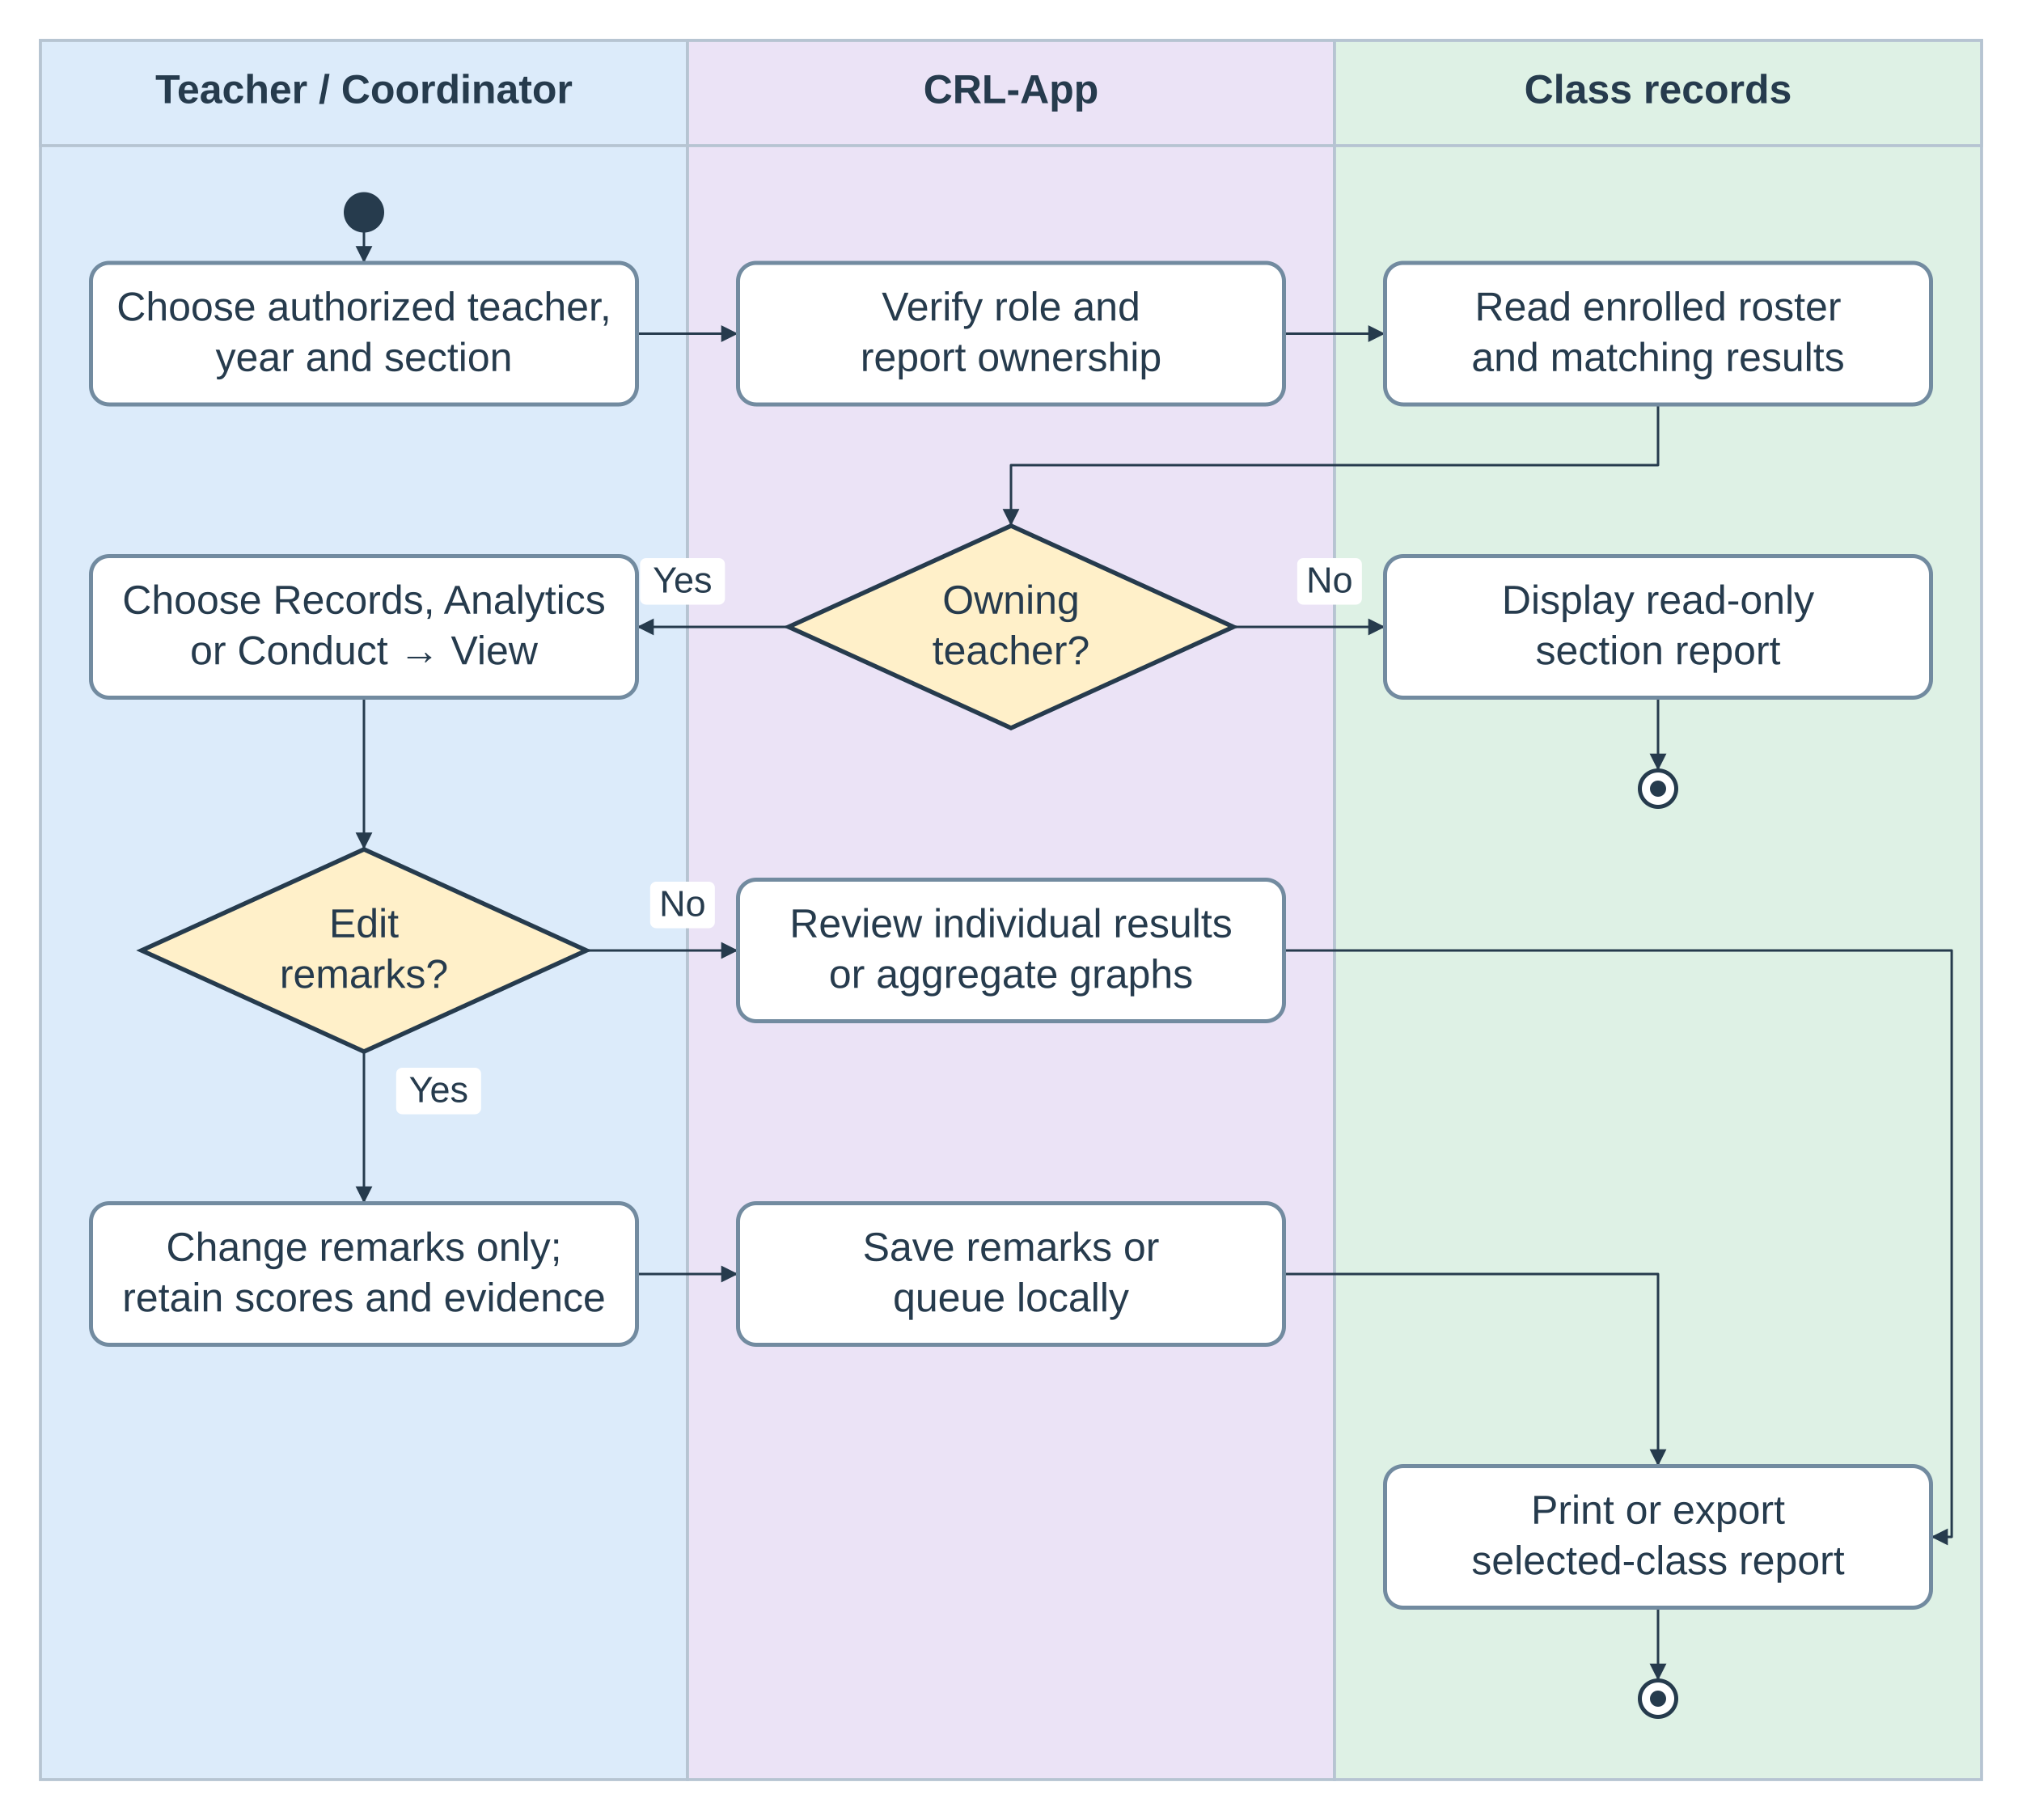
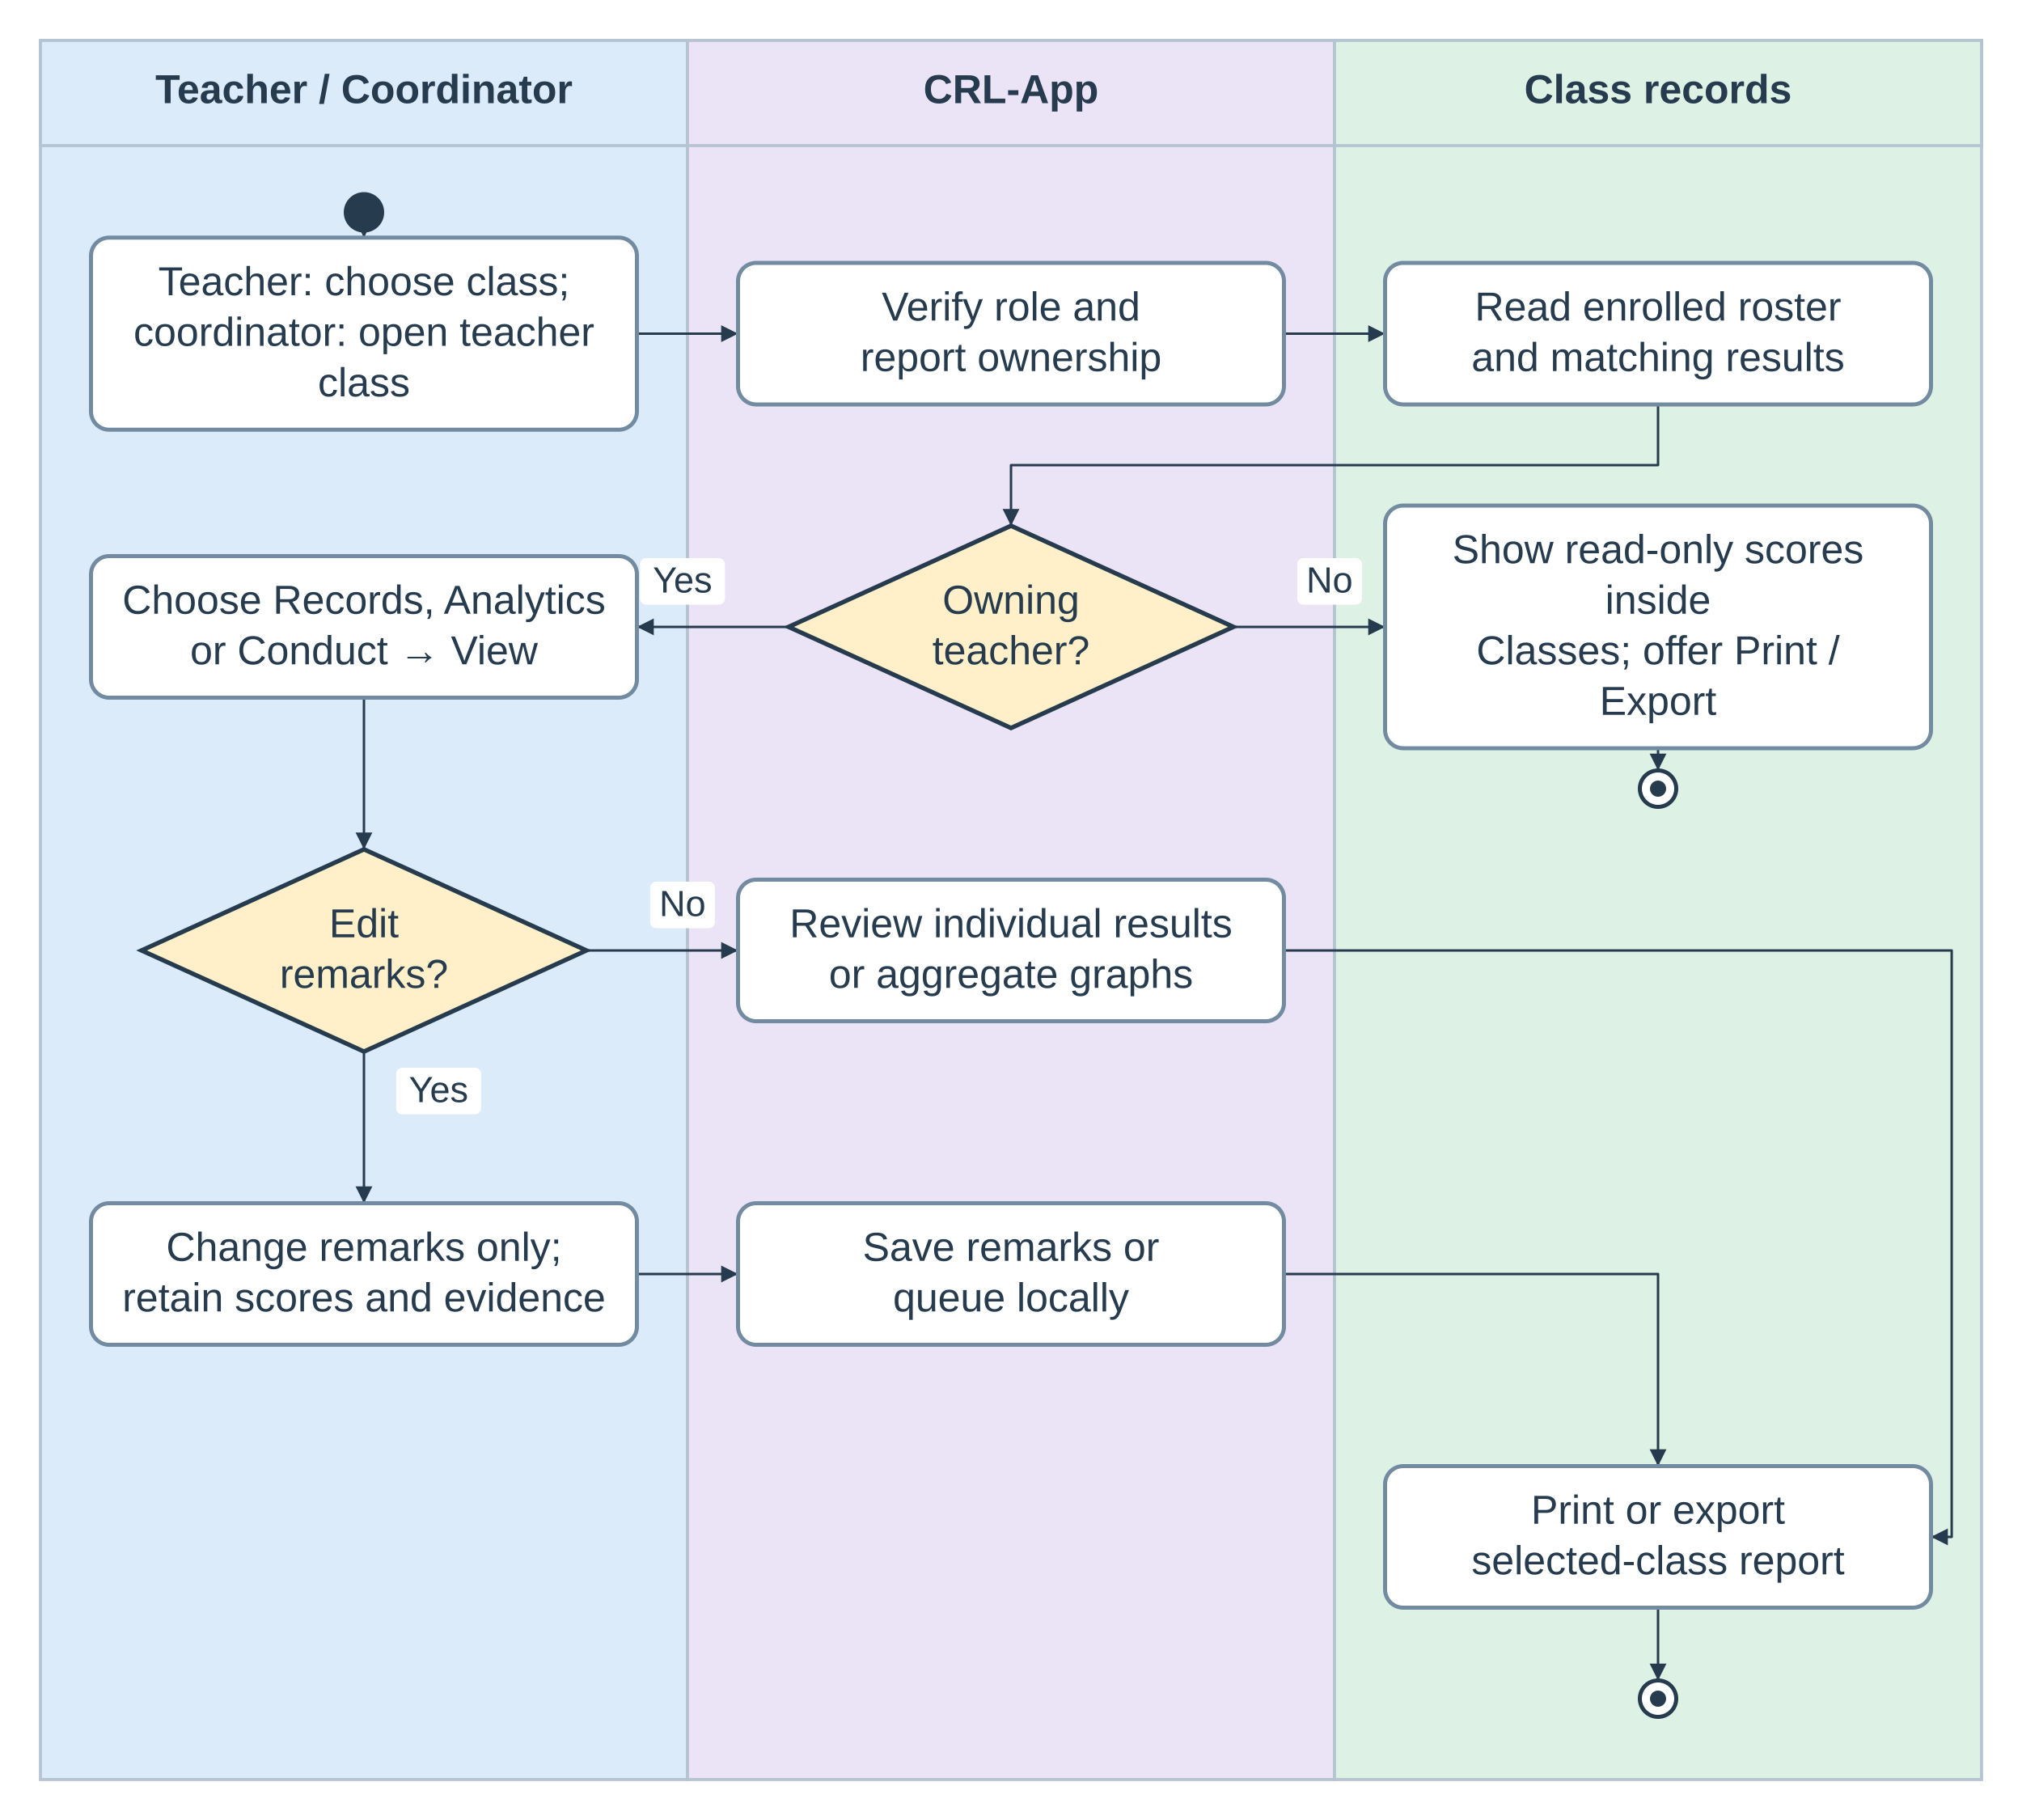
<svg xmlns="http://www.w3.org/2000/svg" width="1000" height="900" viewBox="0 0 1000 900">
  <rect width="100%" height="100%" fill="white" />
  <defs>
    <marker id="arrow" viewBox="0 0 12 12" refX="11" refY="6" markerWidth="10" markerHeight="10" markerUnits="userSpaceOnUse" orient="auto-start-reverse">
      <path d="M1,1 L11,6 L1,11 Z" fill="#263b4d" />
    </marker>
  </defs>
  <rect x="20.0" y="20" width="320.0" height="860" rx="0" fill="#dcebfa" stroke="#b6c4d2" stroke-width="1.5" />
  <rect x="20.0" y="20" width="320.0" height="52" rx="0" fill="#dcebfa" stroke="#b6c4d2" stroke-width="1.5" />
  <rect x="340.0" y="20" width="320.0" height="860" rx="0" fill="#ebe3f6" stroke="#b6c4d2" stroke-width="1.5" />
  <rect x="340.0" y="20" width="320.0" height="52" rx="0" fill="#ebe3f6" stroke="#b6c4d2" stroke-width="1.5" />
  <rect x="660.0" y="20" width="320.0" height="860" rx="0" fill="#def1e5" stroke="#b6c4d2" stroke-width="1.5" />
  <rect x="660.0" y="20" width="320.0" height="52" rx="0" fill="#def1e5" stroke="#b6c4d2" stroke-width="1.5" />
-   <polyline points="180.0,114.0 180.0,130.0" fill="none" stroke="#263b4d" stroke-width="1.2" stroke-linejoin="round" marker-end="url(#arrow)" />
+   <polyline points="180.0,114.0 180.0,117.5" fill="none" stroke="#263b4d" stroke-width="1.2" stroke-linejoin="round" marker-end="url(#arrow)" />
  <polyline points="315.0,165.0 365.0,165.0" fill="none" stroke="#263b4d" stroke-width="1.2" stroke-linejoin="round" marker-end="url(#arrow)" />
  <polyline points="635.0,165.0 685.0,165.0" fill="none" stroke="#263b4d" stroke-width="1.2" stroke-linejoin="round" marker-end="url(#arrow)" />
  <polyline points="820.0,200.0 820.0,230 500.0,230 500.0,260.0" fill="none" stroke="#263b4d" stroke-width="1.2" stroke-linejoin="round" marker-end="url(#arrow)" />
  <polyline points="610.0,310.0 685.0,310.0" fill="none" stroke="#263b4d" stroke-width="1.2" stroke-linejoin="round" marker-end="url(#arrow)" />
-   <polyline points="820.0,345.0 820.0,381.0" fill="none" stroke="#263b4d" stroke-width="1.2" stroke-linejoin="round" marker-end="url(#arrow)" />
+   <polyline points="820.0,370.0 820.0,381.0" fill="none" stroke="#263b4d" stroke-width="1.2" stroke-linejoin="round" marker-end="url(#arrow)" />
  <polyline points="390.0,310.0 315.0,310.0" fill="none" stroke="#263b4d" stroke-width="1.2" stroke-linejoin="round" marker-end="url(#arrow)" />
  <polyline points="180.0,345.0 180.0,420.0" fill="none" stroke="#263b4d" stroke-width="1.2" stroke-linejoin="round" marker-end="url(#arrow)" />
  <polyline points="290.0,470.0 365.0,470.0" fill="none" stroke="#263b4d" stroke-width="1.2" stroke-linejoin="round" marker-end="url(#arrow)" />
  <polyline points="180.0,520.0 180.0,595.0" fill="none" stroke="#263b4d" stroke-width="1.2" stroke-linejoin="round" marker-end="url(#arrow)" />
  <polyline points="315.0,630.0 365.0,630.0" fill="none" stroke="#263b4d" stroke-width="1.2" stroke-linejoin="round" marker-end="url(#arrow)" />
  <polyline points="635.0,630.0 820.0,630 820.0,725.0" fill="none" stroke="#263b4d" stroke-width="1.2" stroke-linejoin="round" marker-end="url(#arrow)" />
  <polyline points="635.0,470.0 965.231,470 965.231,760 955.0,760.0" fill="none" stroke="#263b4d" stroke-width="1.2" stroke-linejoin="round" marker-end="url(#arrow)" />
  <polyline points="820.0,795.0 820.0,831.0" fill="none" stroke="#263b4d" stroke-width="1.2" stroke-linejoin="round" marker-end="url(#arrow)" />
  <text x="180.0" y="51.0" text-anchor="middle" font-family="Arial,sans-serif" font-size="20" fill="#263b4d" font-weight="bold">Teacher / Coordinator</text>
  <text x="500.0" y="51.0" text-anchor="middle" font-family="Arial,sans-serif" font-size="20" fill="#263b4d" font-weight="bold">CRL-App</text>
  <text x="820.0" y="51.0" text-anchor="middle" font-family="Arial,sans-serif" font-size="20" fill="#263b4d" font-weight="bold">Class records</text>
  <circle cx="180" cy="105" r="9.0" fill="#263b4d" stroke="#263b4d" stroke-width="2" />
-   <rect x="45.0" y="130.0" width="270" height="70" rx="9" fill="white" stroke="#728ba0" stroke-width="2" />
-   <text x="180" y="158.5" text-anchor="middle" font-family="Arial,sans-serif" font-size="20" fill="#263b4d">Choose authorized teacher,</text>
-   <text x="180" y="183.5" text-anchor="middle" font-family="Arial,sans-serif" font-size="20" fill="#263b4d">year and section</text>
+   <rect x="45.0" y="117.5" width="270" height="95" rx="9" fill="white" stroke="#728ba0" stroke-width="2" />
+   <text x="180" y="146.0" text-anchor="middle" font-family="Arial,sans-serif" font-size="20" fill="#263b4d">Teacher: choose class;</text>
+   <text x="180" y="171.0" text-anchor="middle" font-family="Arial,sans-serif" font-size="20" fill="#263b4d">coordinator: open teacher</text>
+   <text x="180" y="196.0" text-anchor="middle" font-family="Arial,sans-serif" font-size="20" fill="#263b4d">class</text>
  <rect x="365.0" y="130.0" width="270" height="70" rx="9" fill="white" stroke="#728ba0" stroke-width="2" />
  <text x="500" y="158.5" text-anchor="middle" font-family="Arial,sans-serif" font-size="20" fill="#263b4d">Verify role and</text>
  <text x="500" y="183.5" text-anchor="middle" font-family="Arial,sans-serif" font-size="20" fill="#263b4d">report ownership</text>
  <rect x="685.0" y="130.0" width="270" height="70" rx="9" fill="white" stroke="#728ba0" stroke-width="2" />
  <text x="820" y="158.5" text-anchor="middle" font-family="Arial,sans-serif" font-size="20" fill="#263b4d">Read enrolled roster</text>
  <text x="820" y="183.5" text-anchor="middle" font-family="Arial,sans-serif" font-size="20" fill="#263b4d">and matching results</text>
  <polygon points="500,260.0 610.0,310 500,360.0 390.0,310" fill="#fff0c9" stroke="#263b4d" stroke-width="2.2" />
  <text x="500" y="303.5" text-anchor="middle" font-family="Arial,sans-serif" font-size="20" fill="#263b4d">Owning</text>
  <text x="500" y="328.5" text-anchor="middle" font-family="Arial,sans-serif" font-size="20" fill="#263b4d">teacher?</text>
-   <rect x="685.0" y="275.0" width="270" height="70" rx="9" fill="white" stroke="#728ba0" stroke-width="2" />
-   <text x="820" y="303.5" text-anchor="middle" font-family="Arial,sans-serif" font-size="20" fill="#263b4d">Display read-only</text>
-   <text x="820" y="328.5" text-anchor="middle" font-family="Arial,sans-serif" font-size="20" fill="#263b4d">section report</text>
+   <rect x="685.0" y="250.0" width="270" height="120" rx="9" fill="white" stroke="#728ba0" stroke-width="2" />
+   <text x="820" y="278.5" text-anchor="middle" font-family="Arial,sans-serif" font-size="20" fill="#263b4d">Show read-only scores</text>
+   <text x="820" y="303.5" text-anchor="middle" font-family="Arial,sans-serif" font-size="20" fill="#263b4d">inside</text>
+   <text x="820" y="328.5" text-anchor="middle" font-family="Arial,sans-serif" font-size="20" fill="#263b4d">Classes; offer Print /</text>
+   <text x="820" y="353.5" text-anchor="middle" font-family="Arial,sans-serif" font-size="20" fill="#263b4d">Export</text>
  <circle cx="820" cy="390" r="9.0" fill="white" stroke="#263b4d" stroke-width="2" />
  <circle cx="820" cy="390" r="4.0" fill="#263b4d" />
  <rect x="45.0" y="275.0" width="270" height="70" rx="9" fill="white" stroke="#728ba0" stroke-width="2" />
  <text x="180" y="303.5" text-anchor="middle" font-family="Arial,sans-serif" font-size="20" fill="#263b4d">Choose Records, Analytics</text>
  <text x="180" y="328.5" text-anchor="middle" font-family="Arial,sans-serif" font-size="20" fill="#263b4d">or Conduct → View</text>
  <polygon points="180,420.0 290.0,470 180,520.0 70.0,470" fill="#fff0c9" stroke="#263b4d" stroke-width="2.2" />
  <text x="180" y="463.5" text-anchor="middle" font-family="Arial,sans-serif" font-size="20" fill="#263b4d">Edit</text>
  <text x="180" y="488.5" text-anchor="middle" font-family="Arial,sans-serif" font-size="20" fill="#263b4d">remarks?</text>
  <rect x="365.0" y="435.0" width="270" height="70" rx="9" fill="white" stroke="#728ba0" stroke-width="2" />
  <text x="500" y="463.5" text-anchor="middle" font-family="Arial,sans-serif" font-size="20" fill="#263b4d">Review individual results</text>
  <text x="500" y="488.5" text-anchor="middle" font-family="Arial,sans-serif" font-size="20" fill="#263b4d">or aggregate graphs</text>
  <rect x="45.0" y="595.0" width="270" height="70" rx="9" fill="white" stroke="#728ba0" stroke-width="2" />
  <text x="180" y="623.5" text-anchor="middle" font-family="Arial,sans-serif" font-size="20" fill="#263b4d">Change remarks only;</text>
  <text x="180" y="648.5" text-anchor="middle" font-family="Arial,sans-serif" font-size="20" fill="#263b4d">retain scores and evidence</text>
  <rect x="365.0" y="595.0" width="270" height="70" rx="9" fill="white" stroke="#728ba0" stroke-width="2" />
  <text x="500" y="623.5" text-anchor="middle" font-family="Arial,sans-serif" font-size="20" fill="#263b4d">Save remarks or</text>
  <text x="500" y="648.5" text-anchor="middle" font-family="Arial,sans-serif" font-size="20" fill="#263b4d">queue locally</text>
  <rect x="685.0" y="725.0" width="270" height="70" rx="9" fill="white" stroke="#728ba0" stroke-width="2" />
  <text x="820" y="753.5" text-anchor="middle" font-family="Arial,sans-serif" font-size="20" fill="#263b4d">Print or export</text>
  <text x="820" y="778.5" text-anchor="middle" font-family="Arial,sans-serif" font-size="20" fill="#263b4d">selected-class report</text>
  <circle cx="820" cy="840" r="9.0" fill="white" stroke="#263b4d" stroke-width="2" />
  <circle cx="820" cy="840" r="4.0" fill="#263b4d" />
  <rect x="641.538" y="276" width="32" height="23" rx="3" fill="white" />
  <text x="657.538" y="293" text-anchor="middle" font-family="Arial,sans-serif" font-size="18" fill="#263b4d">No</text>
  <rect x="316.538" y="276" width="42" height="23" rx="3" fill="white" />
  <text x="337.538" y="293" text-anchor="middle" font-family="Arial,sans-serif" font-size="18" fill="#263b4d">Yes</text>
  <rect x="321.538" y="436" width="32" height="23" rx="3" fill="white" />
  <text x="337.538" y="453" text-anchor="middle" font-family="Arial,sans-serif" font-size="18" fill="#263b4d">No</text>
  <rect x="195.923" y="528" width="42" height="23" rx="3" fill="white" />
  <text x="216.923" y="545" text-anchor="middle" font-family="Arial,sans-serif" font-size="18" fill="#263b4d">Yes</text>
</svg>
